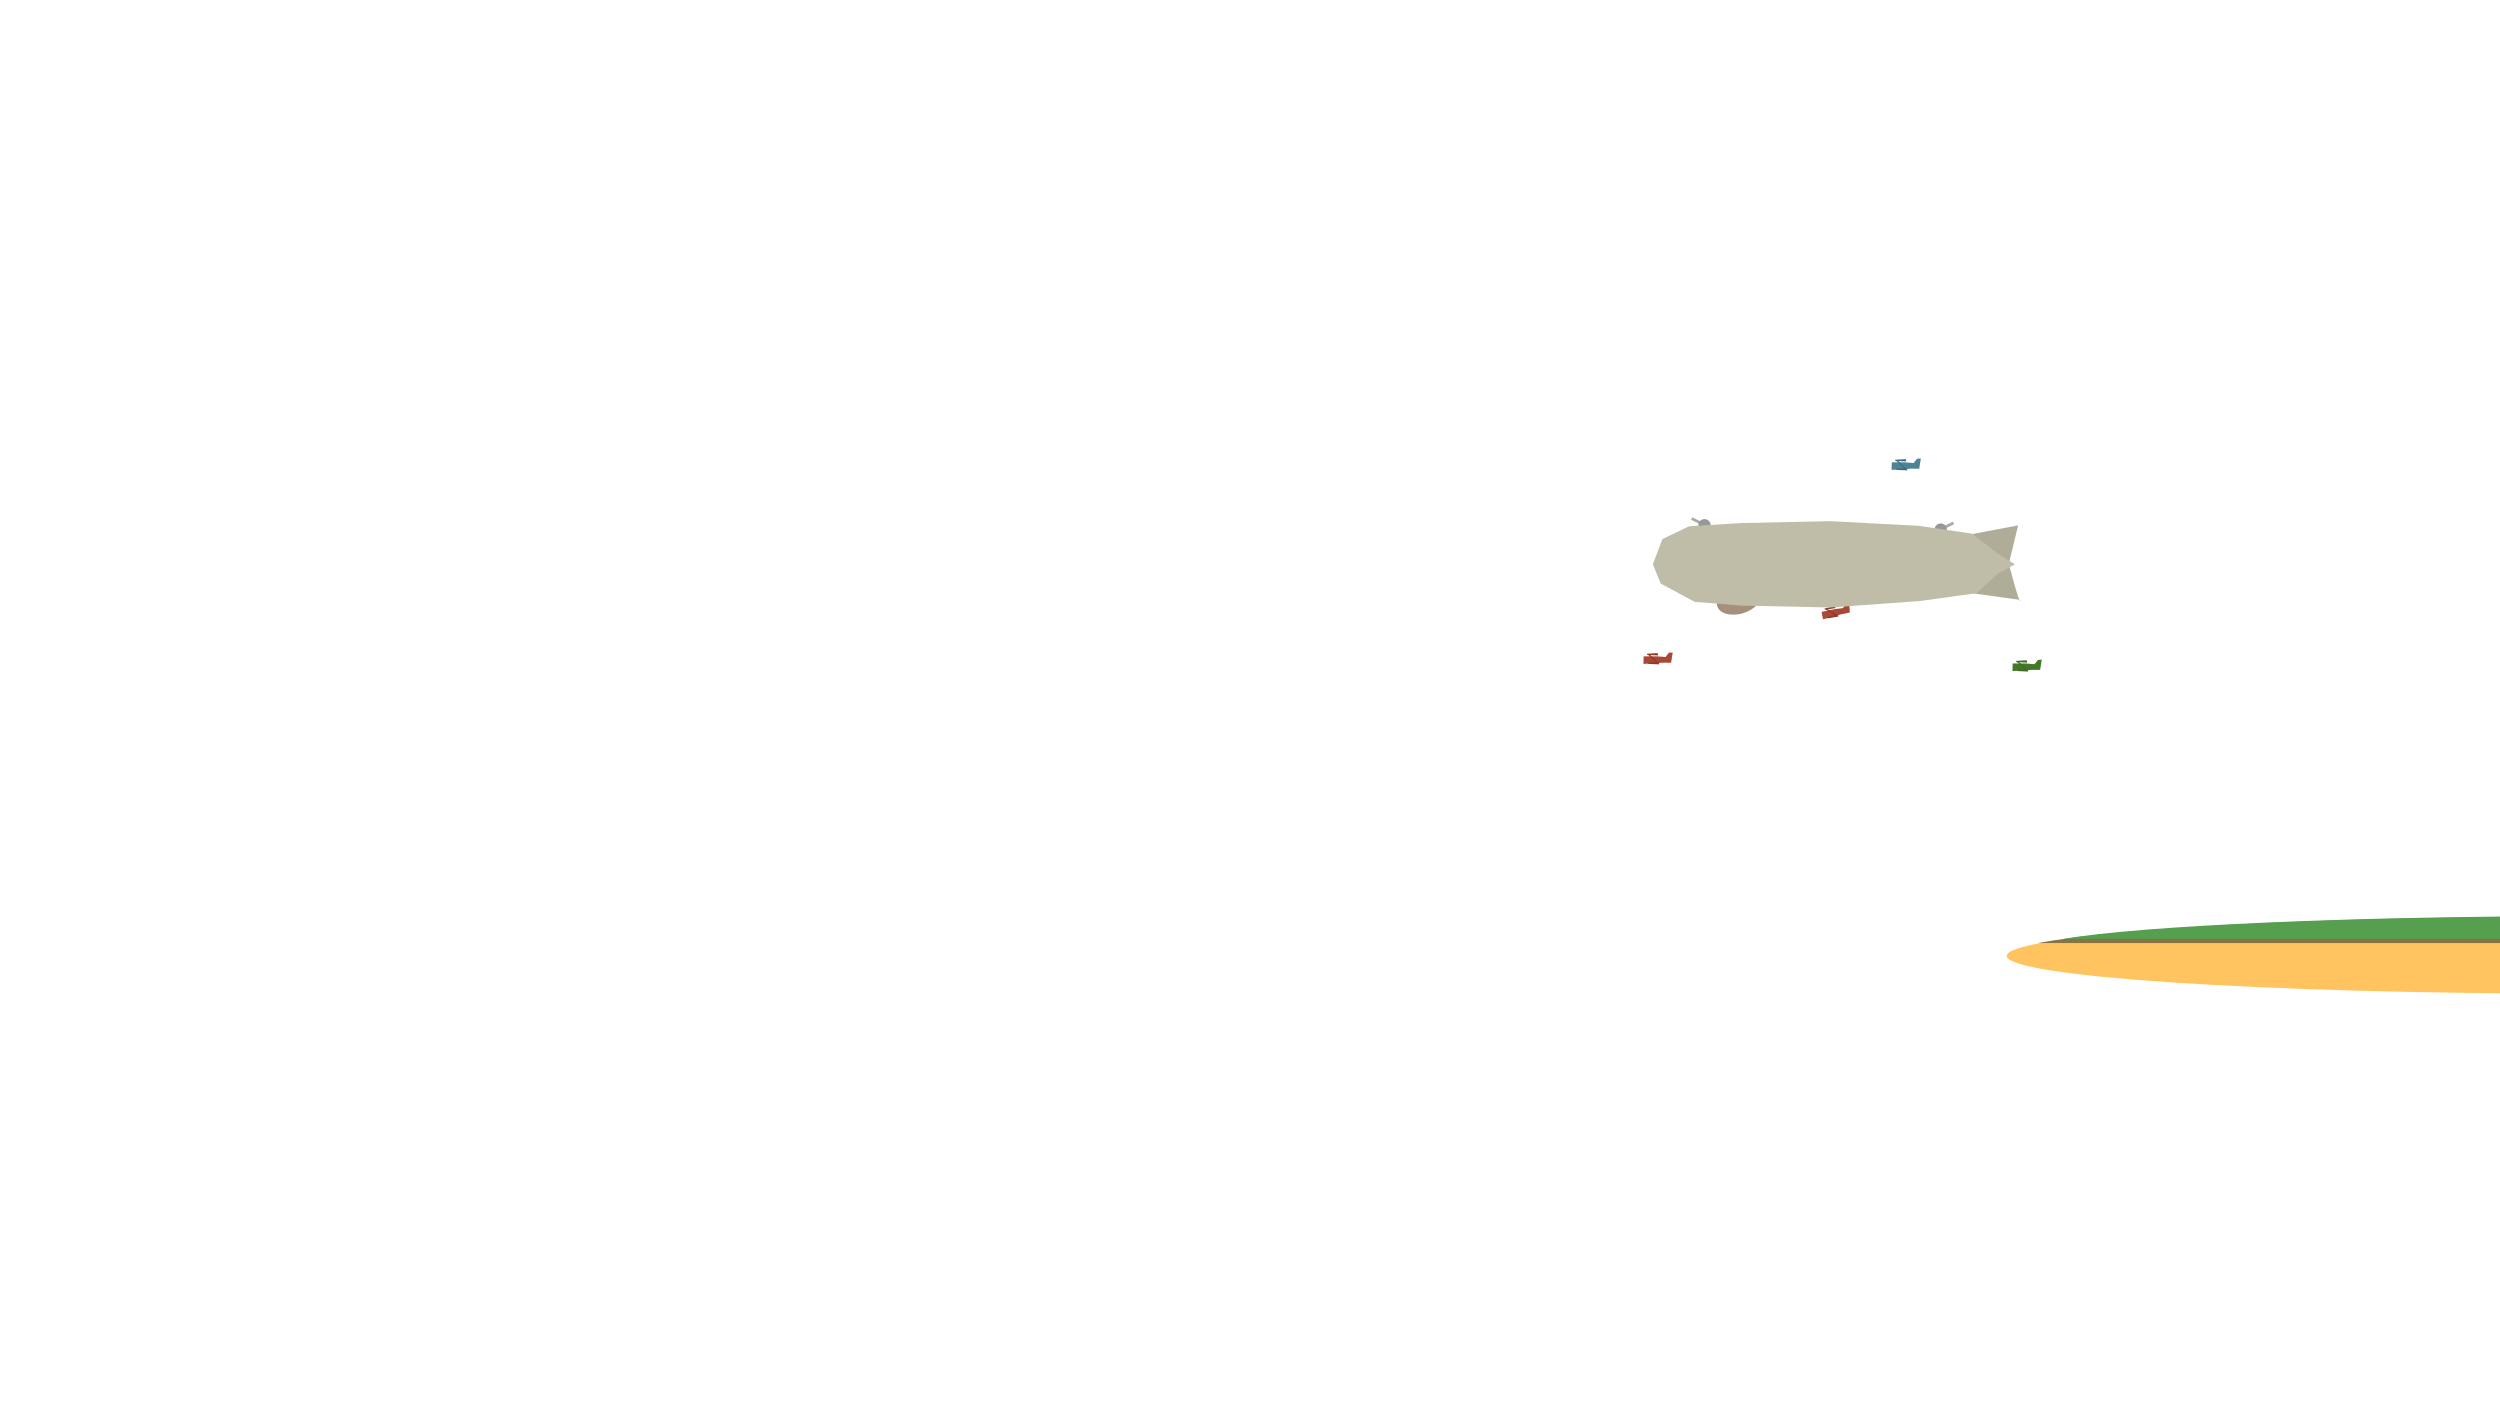
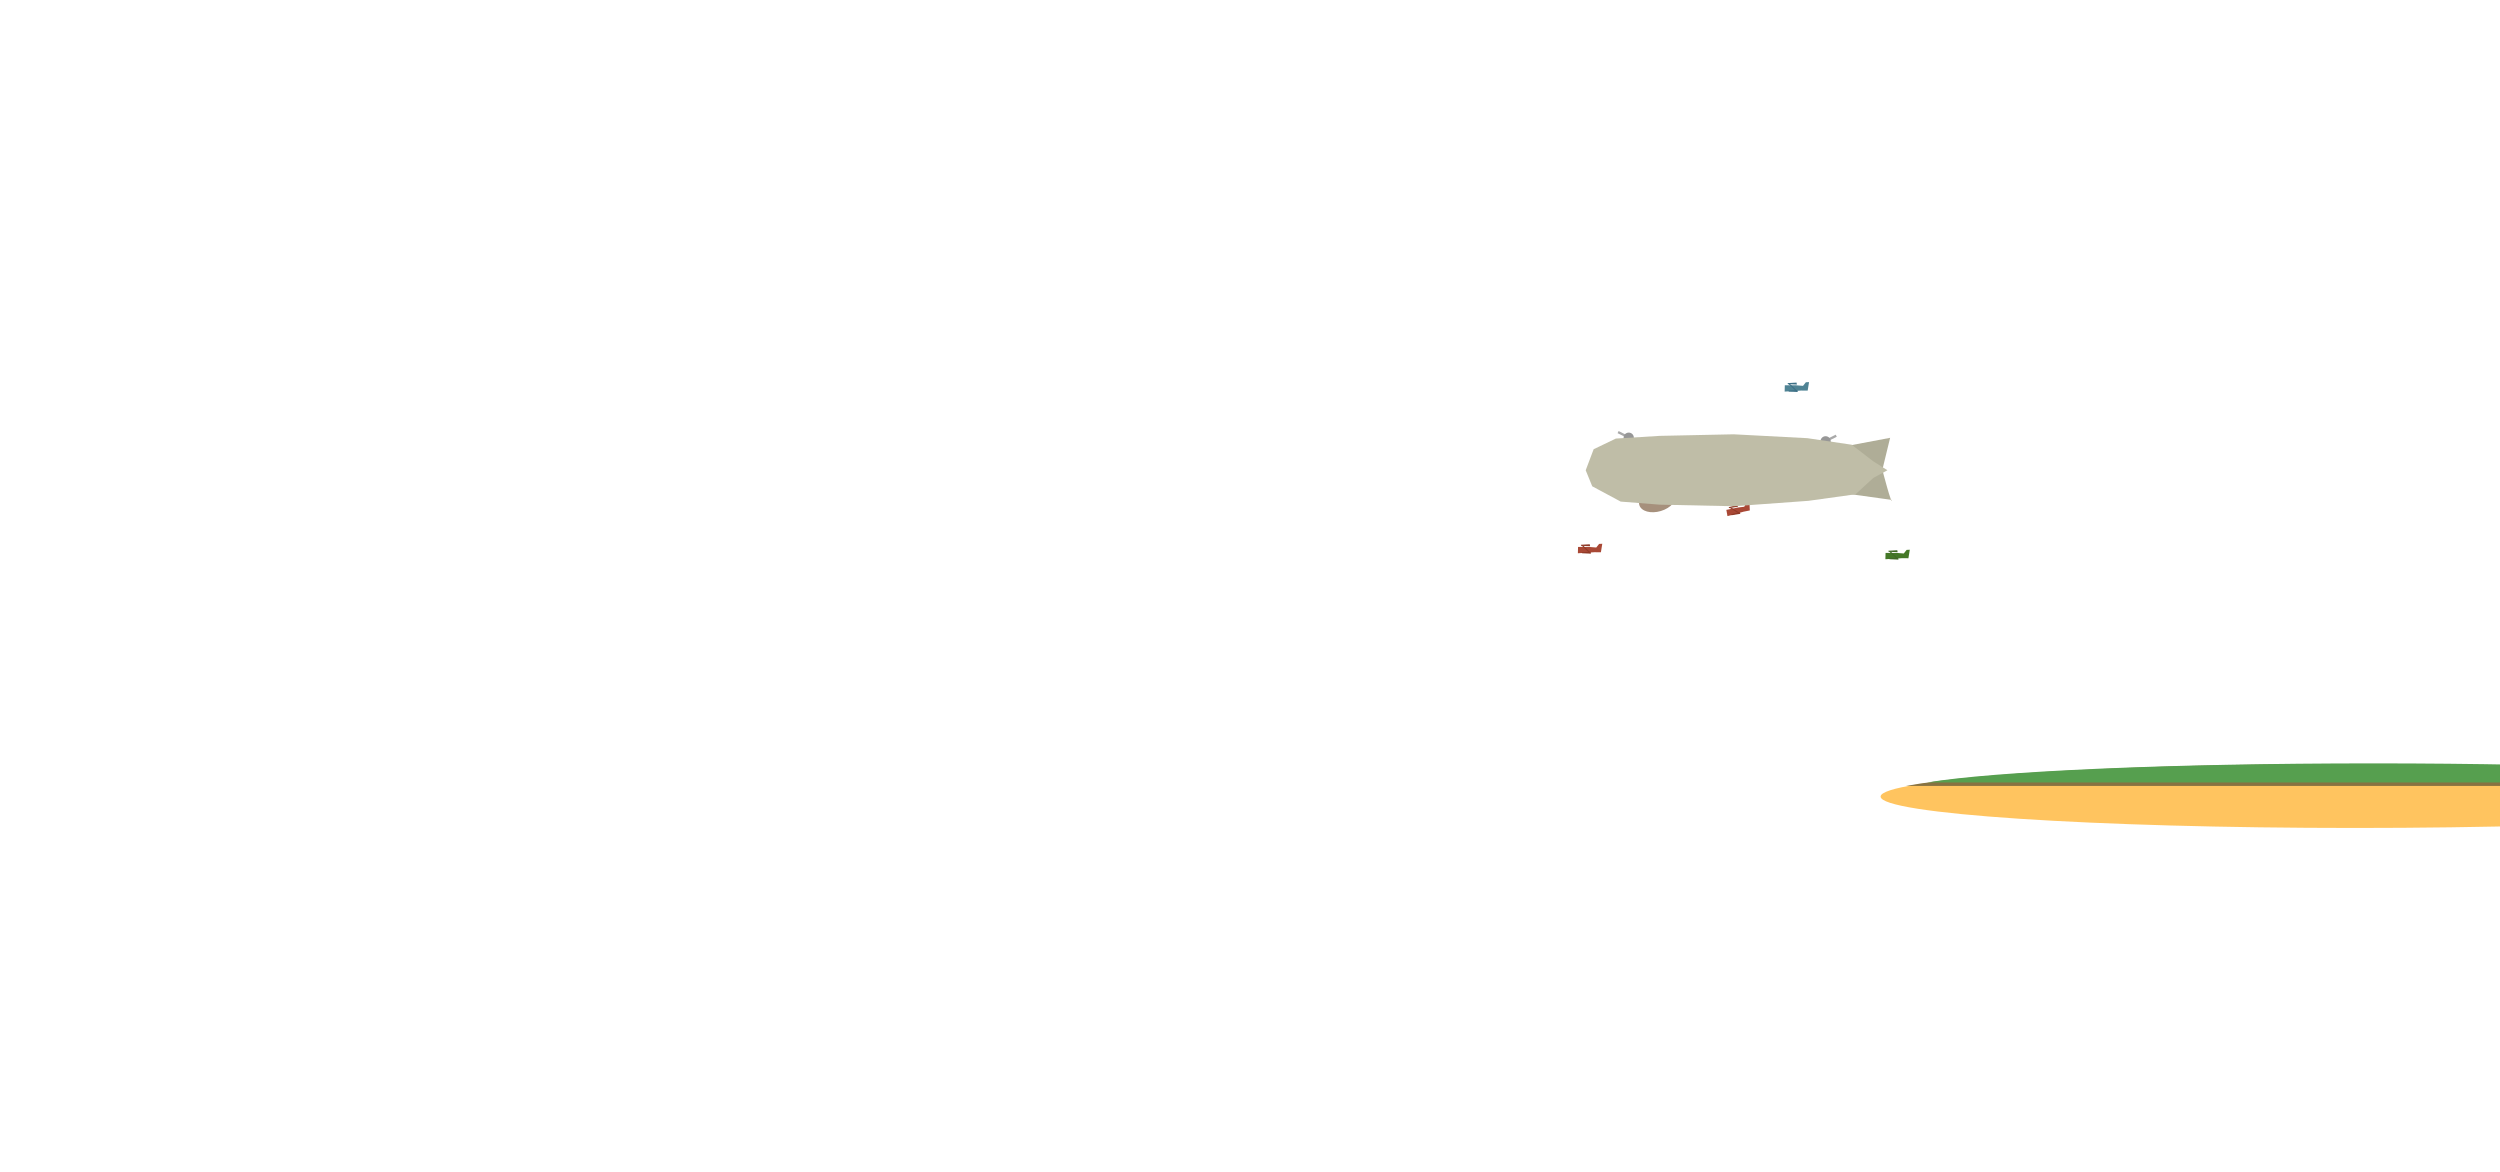
- <svg xmlns="http://www.w3.org/2000/svg" viewBox="0 0 1920 1080" width="1920" height="1080">
+ <svg xmlns="http://www.w3.org/2000/svg" viewBox="-192 0 2304 1080" width="2304" height="1080">
  <g id="SvgLayer0">
    <g transform="matrix(0.979036, -0.203695, 0.203695, 0.979036, -18.862, 224.5653)">
      <path d="M 1354.934 529.537 L 1357.574 526.214 L 1360.492 526.066 L 1359.226 533.922 L 1353.278 533.874 L 1338 534.835 L 1338.159 529.014 L 1348.377 529.006 L 1354.934 529.537 Z" style="fill: rgb(169, 72, 53);" />
      <path d="M 1340.746 527.008 L 1348.935 526.527 L 1349.295 528.334 L 1340.986 527.973 L 1340.746 527.008 Z" style="fill: rgb(144, 58, 40);" />
      <path d="M 1341.537 533.866 L 1349.726 533.385 L 1350.086 535.192 L 1341.777 534.831 L 1341.537 533.866 Z" style="fill: rgb(144, 58, 40);" />
      <line style="fill: rgb(216, 216, 216); stroke: rgb(144, 58, 40);" x1="1341.897" y1="527.483" x2="1349.227" y2="534.452" />
    </g>
    <g transform="matrix(0.722973, 0, 0, 0.722973, 499.8504, 141.4519)" style="">
      <g transform="matrix(1, 0, 0, 1, -6.706936, 2.155802)">
        <line style="fill: rgb(216, 216, 216); stroke: rgb(169, 169, 169); stroke-linecap: square; stroke-width: 3px;" x1="1377.406" y1="364.163" x2="1389.153" y2="358.297" />
        <ellipse style="fill: rgb(151, 151, 151);" cx="1376.922" cy="364.771" rx="6.532" ry="6.532" />
      </g>
      <g transform="matrix(-1, 0, 0, 1, 2496.178, -2.457399)">
        <line style="fill: rgb(216, 216, 216); stroke: rgb(169, 169, 169); stroke-linecap: square; stroke-width: 3px;" x1="1377.406" y1="364.163" x2="1389.153" y2="358.297" />
        <ellipse style="fill: rgb(151, 151, 151);" cx="1376.922" cy="364.771" rx="6.532" ry="6.532" />
      </g>
      <g>
        <path d="M 1211.97 407.858 L 1452.449 362.44 L 1442.552 403.2 C 1442.552 403.2 1454.779 450.498 1454.779 441.63 L 1211.97 407.858 Z" style="fill: rgb(175, 173, 151);" />
        <ellipse style="fill: rgb(166, 144, 124);" cx="1190.13" cy="446.2" rx="24.085" ry="15.104" transform="matrix(0.957944, -0.286955, 0.286955, 0.957944, -112.2766, 355.3805)" />
        <path d="M 1102.836 363.395 L 1158.72 359.961 L 1253.038 357.961 L 1346.867 362.903 L 1403.434 371.237 L 1430.886 392.372 L 1449.029 403.814 L 1431.039 413.571 L 1408.337 434.43 L 1348.338 442.764 L 1253.038 449.667 L 1158.72 447.667 L 1109.016 443.745 L 1072.736 424.269 L 1064.401 403.814 L 1074.535 376.989 L 1102.836 363.395 Z" style="fill: rgb(191, 189, 167);" />
      </g>
    </g>
    <g transform="matrix(1, 0, 0, 1, -75.83233, -24.94512)">
      <path d="M 1354.934 529.537 L 1357.574 526.214 L 1360.492 526.066 L 1359.226 533.922 L 1353.278 533.874 L 1338 534.835 L 1338.159 529.014 L 1348.377 529.006 L 1354.934 529.537 Z" style="fill: rgb(169, 72, 53);" />
      <path d="M 1340.746 527.008 L 1348.935 526.527 L 1349.295 528.334 L 1340.986 527.973 L 1340.746 527.008 Z" style="fill: rgb(144, 58, 40);" />
      <path d="M 1341.537 533.866 L 1349.726 533.385 L 1350.086 535.192 L 1341.777 534.831 L 1341.537 533.866 Z" style="fill: rgb(144, 58, 40);" />
      <line style="fill: rgb(216, 216, 216); stroke: rgb(144, 58, 40);" x1="1341.897" y1="527.483" x2="1349.227" y2="534.452" />
    </g>
    <g transform="matrix(1, 0, 0, 1, 0, 2.32215)">
      <path d="M 1469.663 353.282 L 1472.303 349.959 L 1475.221 349.811 L 1473.955 357.667 L 1468.007 357.619 L 1452.729 358.58 L 1452.888 352.759 L 1463.106 352.751 L 1469.663 353.282 Z" style="fill: rgb(79, 131, 148);" />
      <path d="M 1455.475 350.753 L 1463.664 350.272 L 1464.024 352.079 L 1455.715 351.718 L 1455.475 350.753 Z" style="fill: rgb(61, 112, 134);" />
      <path d="M 1456.266 357.611 L 1464.455 357.13 L 1464.815 358.937 L 1456.506 358.576 L 1456.266 357.611 Z" style="fill: rgb(61, 112, 134);" />
      <line style="fill: rgb(216, 216, 216); stroke: rgb(61, 112, 134);" x1="1456.626" y1="351.228" x2="1463.956" y2="358.197" />
    </g>
    <g>
      <path d="M 1562.51 510.091 L 1565.15 506.768 L 1568.068 506.62 L 1566.802 514.476 L 1560.854 514.428 L 1545.576 515.389 L 1545.735 509.568 L 1555.953 509.56 L 1562.51 510.091 Z" style="fill: rgb(68, 120, 39);" />
      <path d="M 1548.322 507.562 L 1556.511 507.081 L 1556.871 508.888 L 1548.562 508.527 L 1548.322 507.562 Z" style="fill: rgb(65, 105, 39);" />
      <path d="M 1549.113 514.42 L 1557.302 513.939 L 1557.662 515.746 L 1549.353 515.385 L 1549.113 514.42 Z" style="fill: rgb(65, 105, 39);" />
      <line style="fill: rgb(65, 105, 39); stroke: rgb(65, 105, 39);" x1="1549.473" y1="508.036" x2="1556.803" y2="515.006" />
    </g>
    <g transform="matrix(-0.743218, 0, 0, 0.51047, 2022.435, 358.0878)" style="">
      <ellipse style="fill: rgb(255, 196, 95);" cx="59.317" cy="736.643" rx="588.238" ry="56.671" />
      <path d="M 68.983 677.856 C 317.285 677.856 529.655 694.235 615.971 717.398 L -478.005 717.398 C -391.689 694.235 -179.319 677.856 68.983 677.856 Z" style="fill: rgb(135, 114, 65);" />
      <path d="M 36.49 676.716 C 290.862 676.716 507.523 691.055 589.581 711.129 L -516.601 711.129 C -434.543 691.055 -217.882 676.716 36.49 676.716 Z" style="fill: rgb(86, 159, 79);" />
    </g>
  </g>
</svg>
